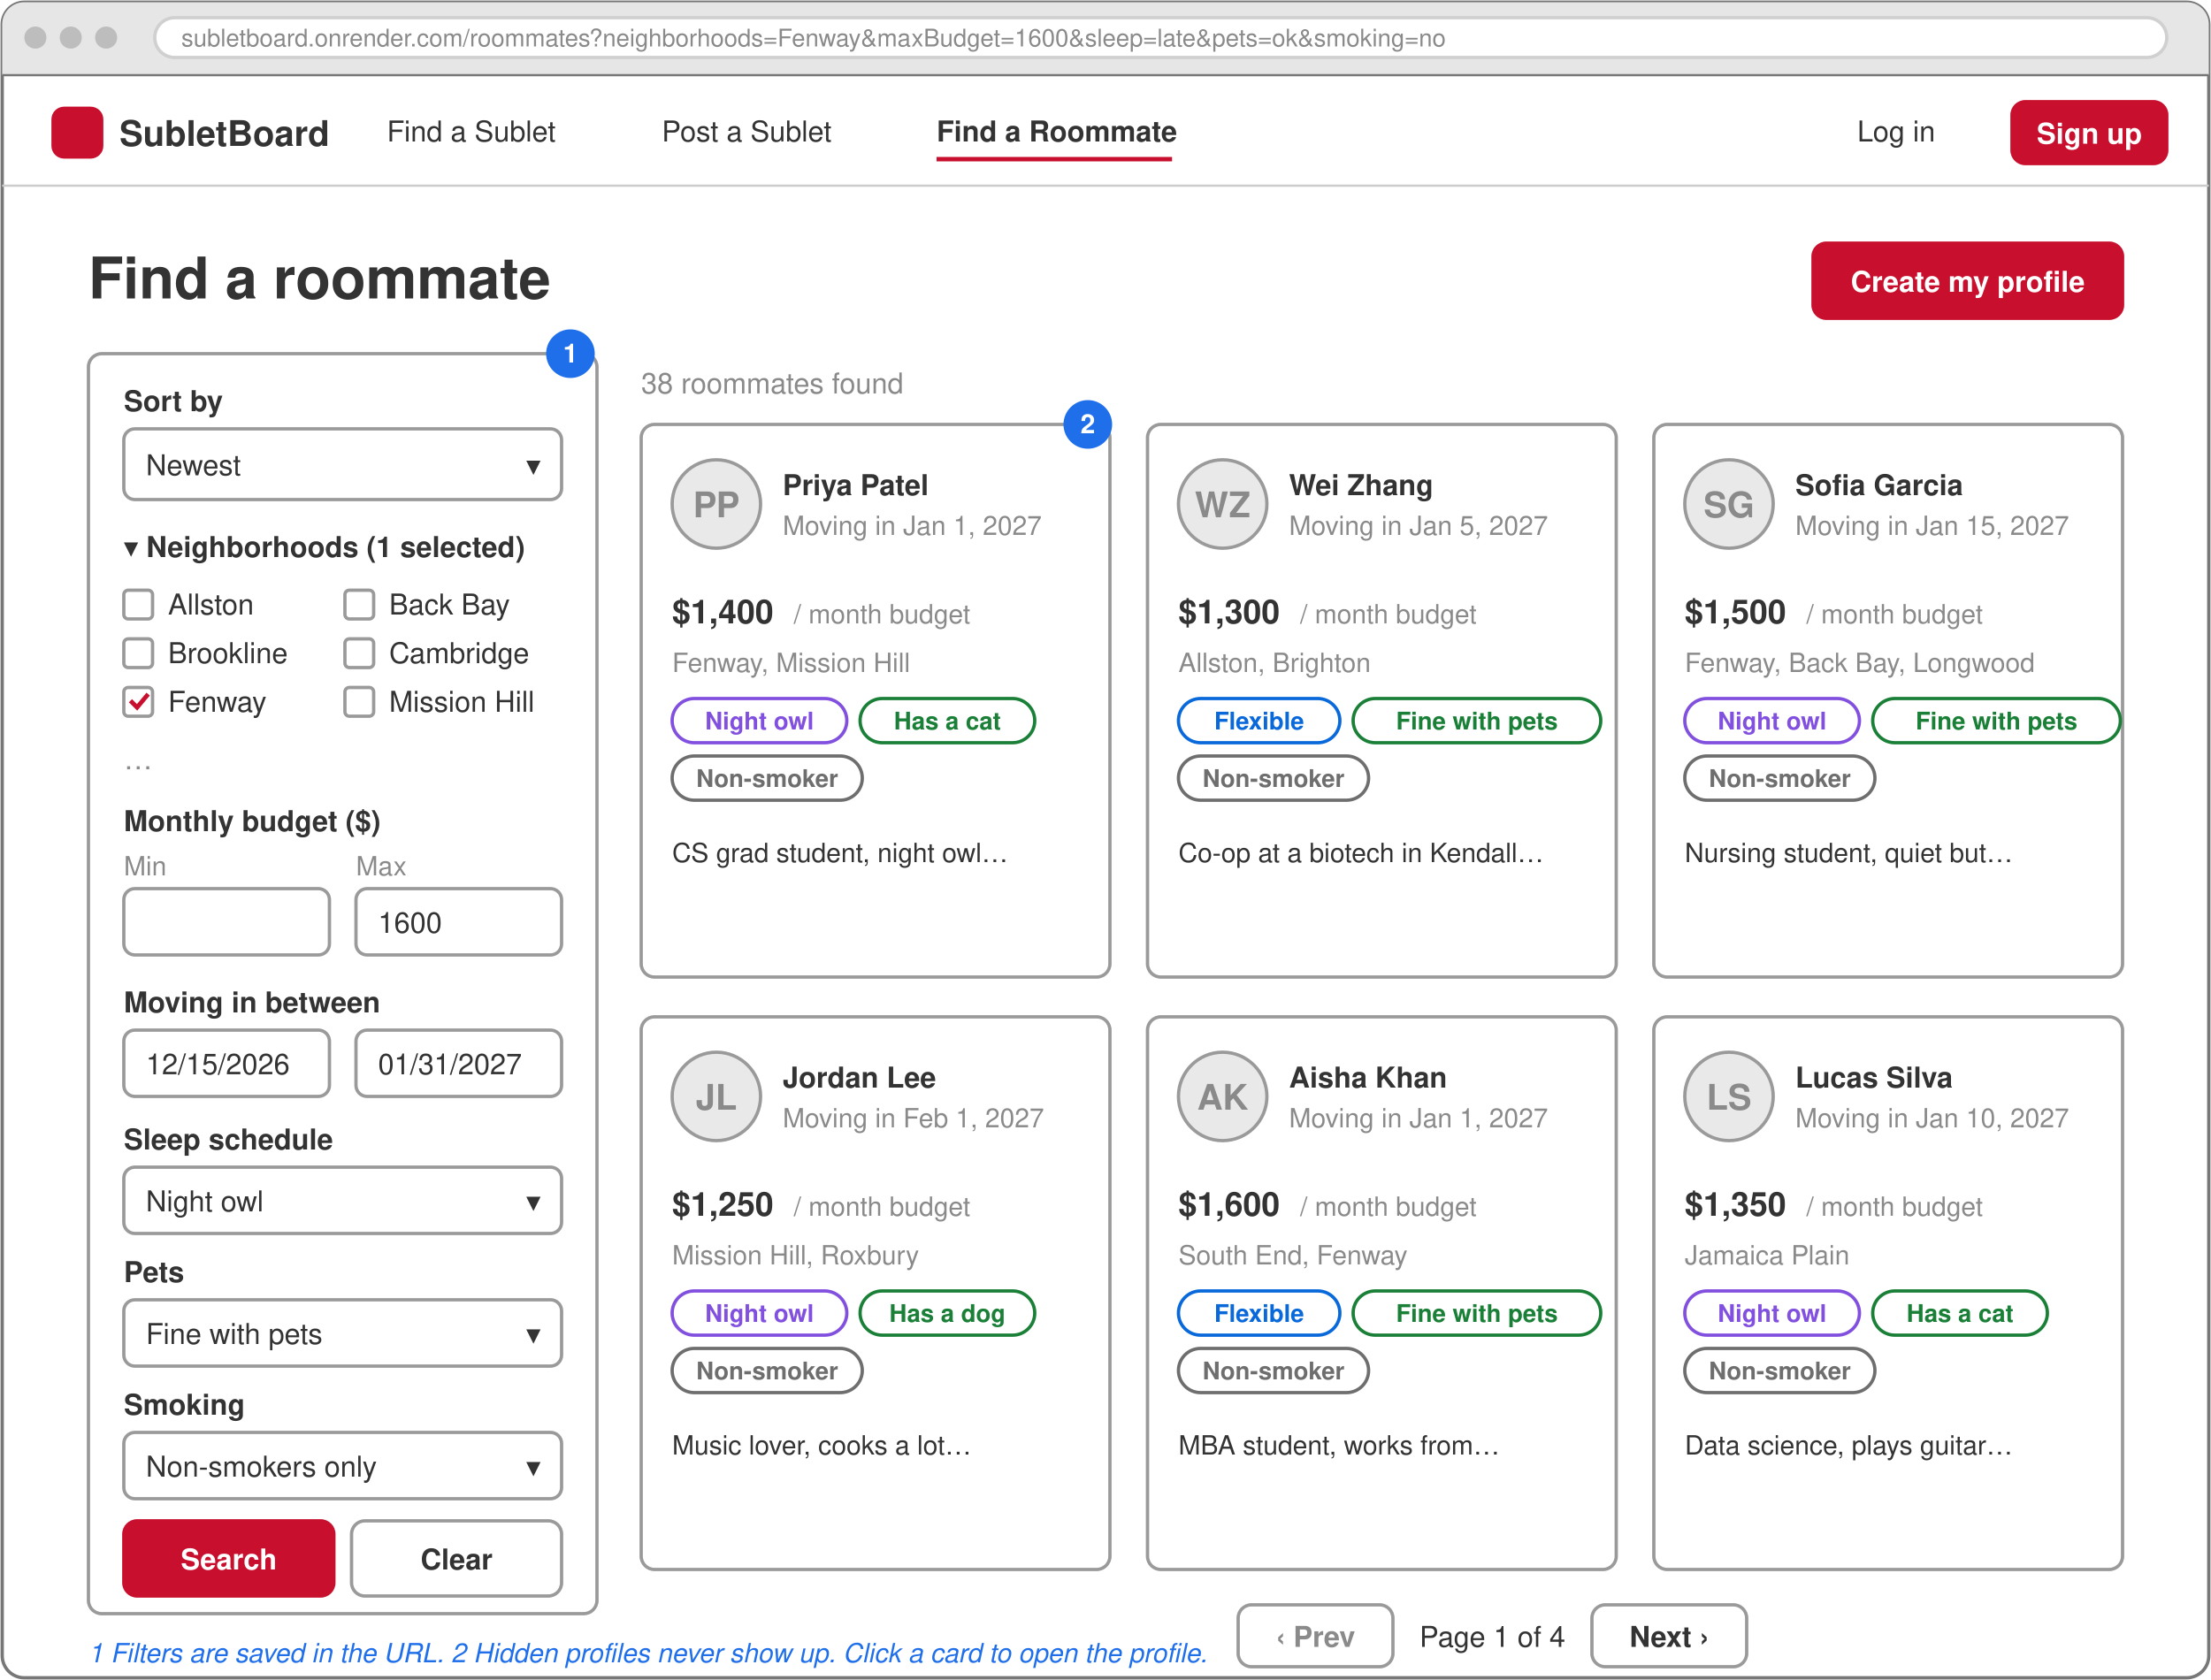
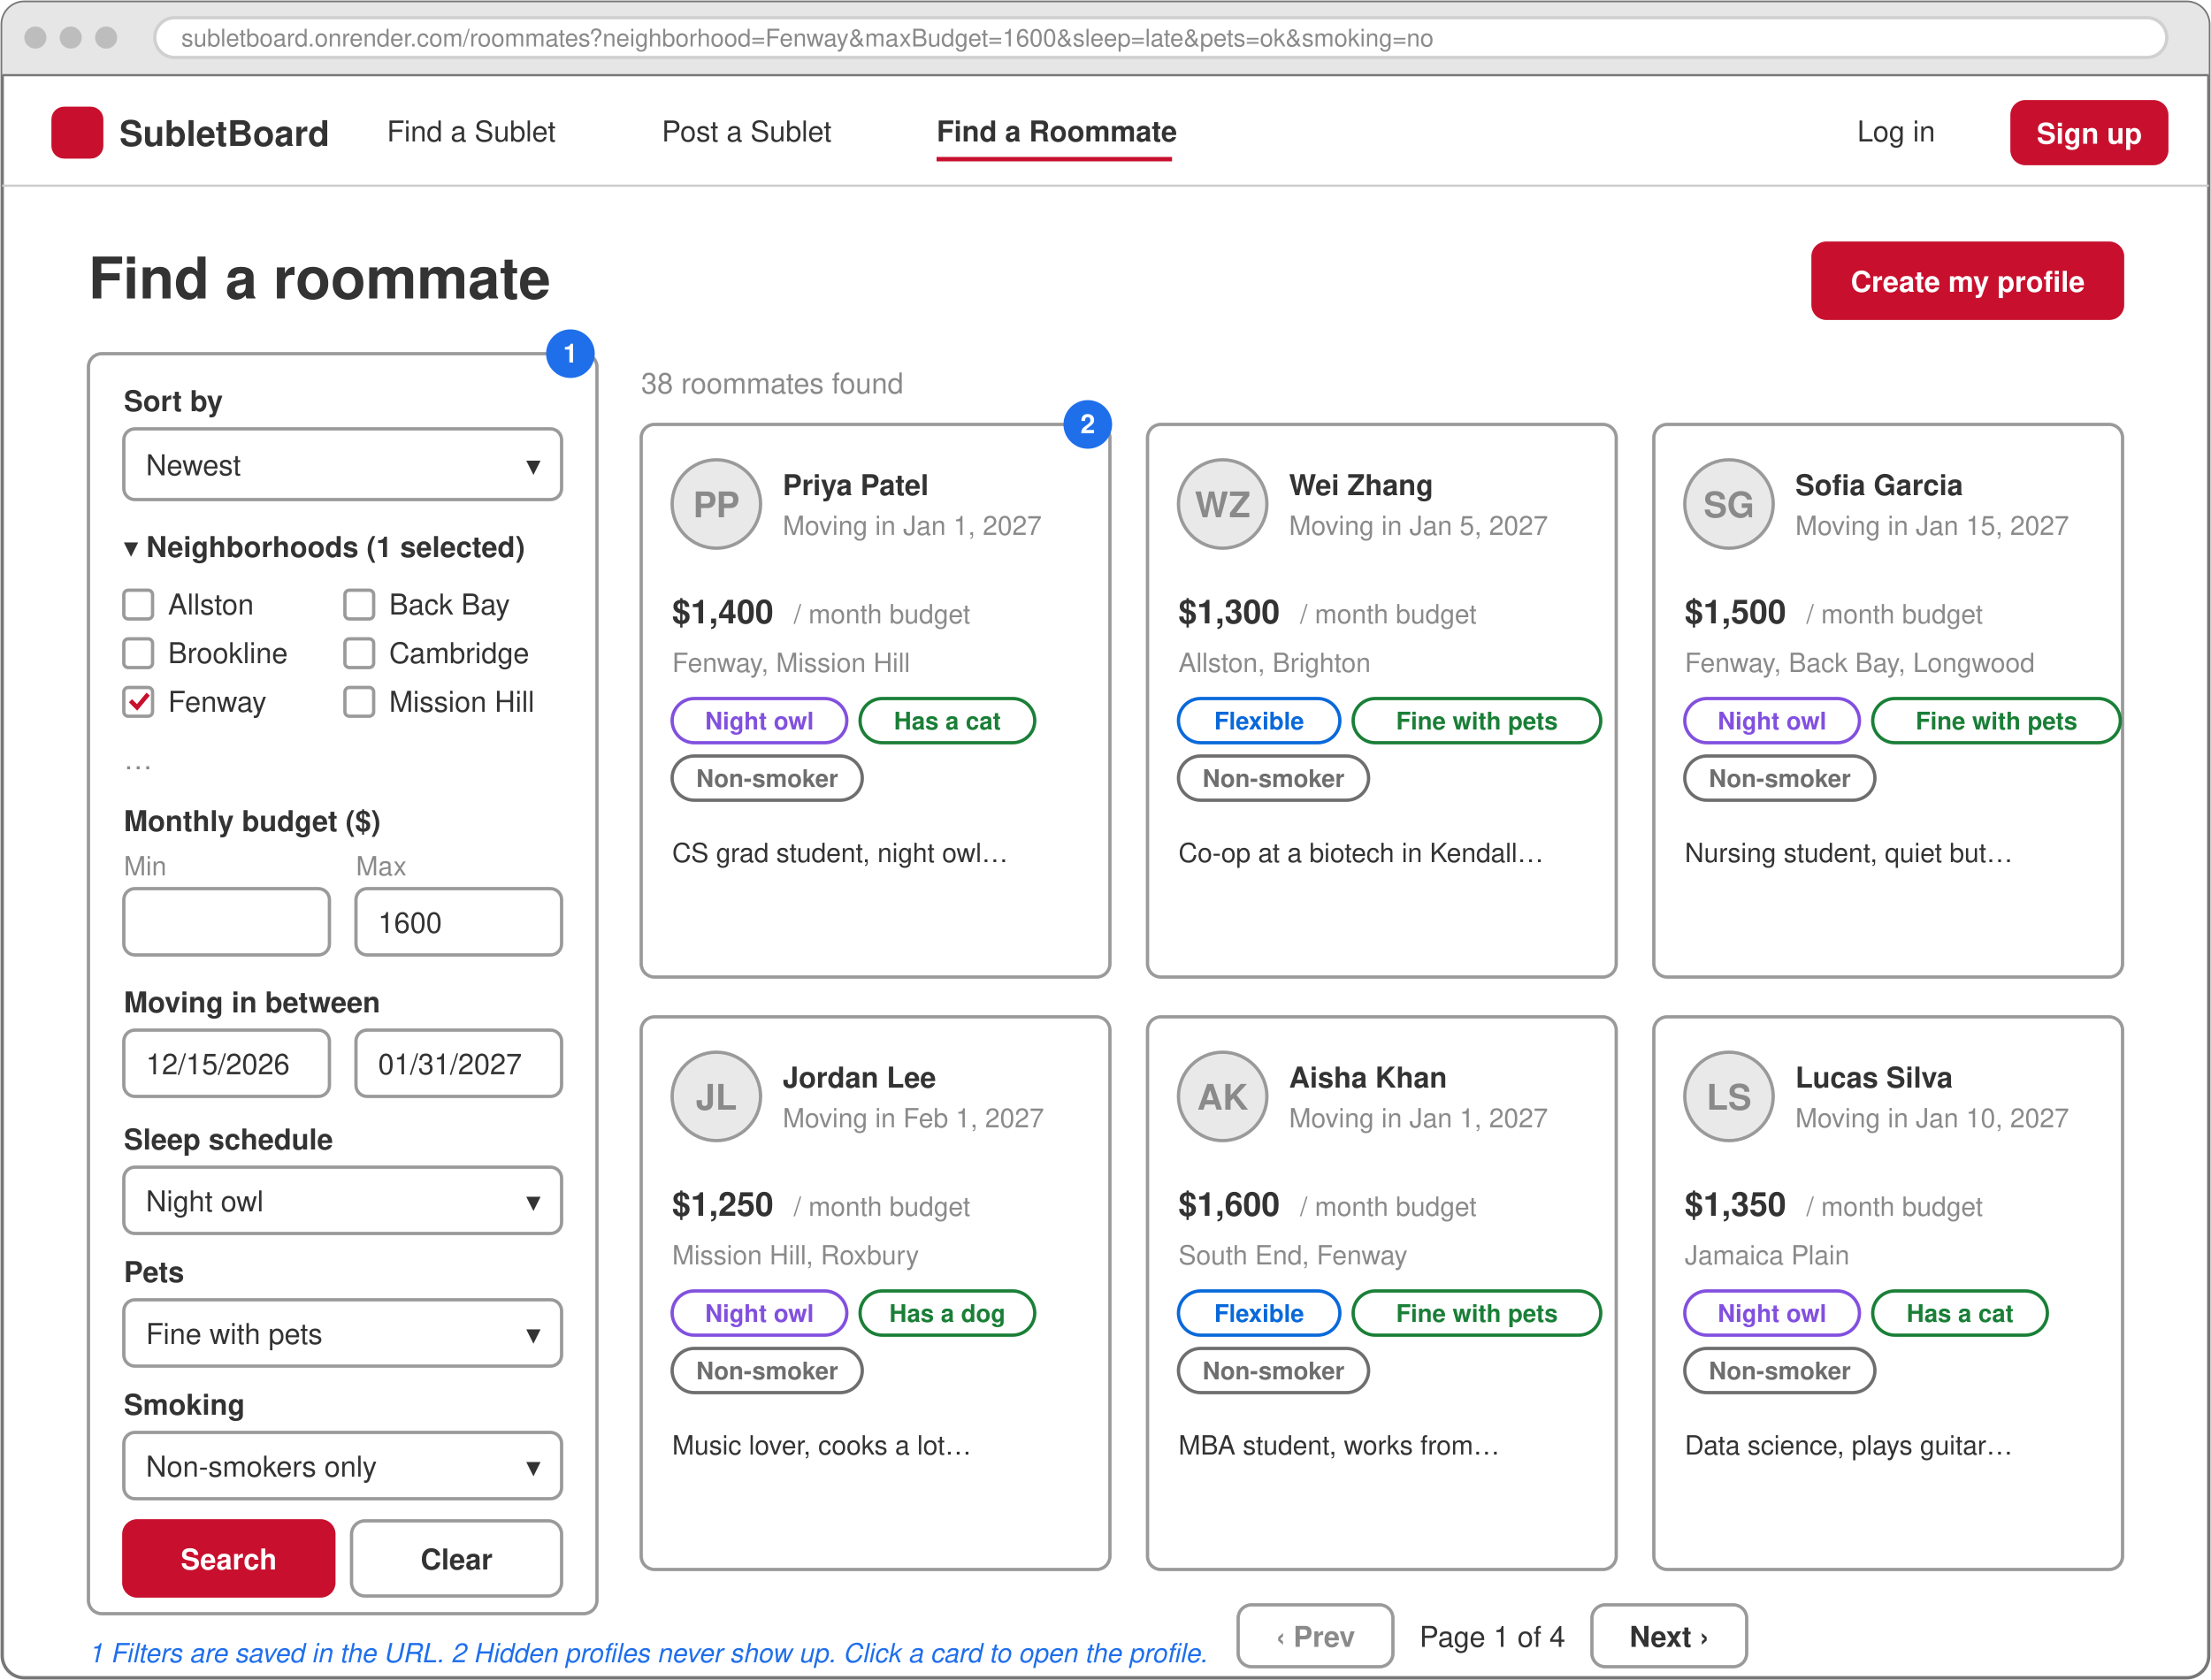
<svg xmlns="http://www.w3.org/2000/svg" viewBox="0 0 1000 760" width="1000" height="760">
  <rect width="1000" height="760" fill="#ffffff" />
  <rect x="1" y="1" width="998" height="758" rx="10" fill="#ffffff" stroke="#777777" stroke-width="1.5" />
  <path d="M1 34 V11 a10 10 0 0 1 10 -10 H989 a10 10 0 0 1 10 10 V34 Z" fill="#e6e6e6" />
  <circle cx="16" cy="17" r="5" fill="#bdbdbd" />
  <circle cx="32" cy="17" r="5" fill="#bdbdbd" />
  <circle cx="48" cy="17" r="5" fill="#bdbdbd" />
  <rect x="70" y="8" width="910" height="18" rx="9" fill="#ffffff" stroke="#d0d0d0" stroke-width="1.5" />
-   <text x="82" y="21" font-family="Helvetica, Arial, sans-serif" font-size="11" font-weight="400" fill="#8a8a8a" text-anchor="start">subletboard.onrender.com/roommates?neighborhoods=Fenway&amp;maxBudget=1600&amp;sleep=late&amp;pets=ok&amp;smoking=no</text>
+   <text x="82" y="21" font-family="Helvetica, Arial, sans-serif" font-size="11" font-weight="400" fill="#8a8a8a" text-anchor="start">subletboard.onrender.com/roommates?neighborhood=Fenway&amp;maxBudget=1600&amp;sleep=late&amp;pets=ok&amp;smoking=no</text>
  <line x1="1" y1="34" x2="999" y2="34" stroke="#777777" />
  <line x1="1" y1="84" x2="999" y2="84" stroke="#cccccc" />
  <rect x="24" y="49" width="22" height="22" rx="5" fill="#c8102e" stroke="#c8102e" stroke-width="1.5" />
  <text x="54" y="66" font-family="Helvetica, Arial, sans-serif" font-size="16" font-weight="700" fill="#333333" text-anchor="start">SubletBoard</text>
  <text x="175" y="64" font-family="Helvetica, Arial, sans-serif" font-size="13" font-weight="400" fill="#333333" text-anchor="start">Find a Sublet</text>
  <text x="299.3" y="64" font-family="Helvetica, Arial, sans-serif" font-size="13" font-weight="400" fill="#333333" text-anchor="start">Post a Sublet</text>
  <text x="423.6" y="64" font-family="Helvetica, Arial, sans-serif" font-size="13" font-weight="700" fill="#333333" text-anchor="start">Find a Roommate</text>
  <line x1="423.6" y1="72" x2="530.1" y2="72" stroke="#c8102e" stroke-width="2" />
  <text x="840" y="64" font-family="Helvetica, Arial, sans-serif" font-size="13" font-weight="400" fill="#333333" text-anchor="start">Log in</text>
  <rect x="910" y="46" width="70" height="28" rx="6" fill="#c8102e" stroke="#c8102e" stroke-width="1.5" />
  <text x="945" y="65" font-family="Helvetica, Arial, sans-serif" font-size="13" font-weight="700" fill="#ffffff" text-anchor="middle">Sign up</text>
  <text x="40" y="135" font-family="Helvetica, Arial, sans-serif" font-size="26" font-weight="700" fill="#333333" text-anchor="start">Find a roommate</text>
  <rect x="820" y="110" width="140" height="34" rx="6" fill="#c8102e" stroke="#c8102e" stroke-width="1.5" />
  <text x="890" y="132" font-family="Helvetica, Arial, sans-serif" font-size="13" font-weight="700" fill="#ffffff" text-anchor="middle">Create my profile</text>
  <rect x="40" y="160" width="230" height="570" rx="6" fill="#ffffff" stroke="#9a9a9a" stroke-width="1.5" />
  <text x="56" y="186" font-family="Helvetica, Arial, sans-serif" font-size="13" font-weight="700" fill="#333333" text-anchor="start">Sort by</text>
  <rect x="56" y="194" width="198" height="32" rx="5" fill="#ffffff" stroke="#9a9a9a" stroke-width="1.5" />
  <text x="66" y="215" font-family="Helvetica, Arial, sans-serif" font-size="13" font-weight="400" fill="#333333" text-anchor="start">Newest</text>
  <text x="238" y="215" font-family="Helvetica, Arial, sans-serif" font-size="13" font-weight="400" fill="#333333" text-anchor="start">▾</text>
  <text x="56" y="252" font-family="Helvetica, Arial, sans-serif" font-size="13" font-weight="700" fill="#333333" text-anchor="start">▾ Neighborhoods (1 selected)</text>
  <rect x="56" y="267" width="13" height="13" rx="2" fill="#ffffff" stroke="#9a9a9a" stroke-width="1.5" />
  <text x="76" y="278" font-family="Helvetica, Arial, sans-serif" font-size="13" font-weight="400" fill="#333333" text-anchor="start">Allston</text>
  <rect x="156" y="267" width="13" height="13" rx="2" fill="#ffffff" stroke="#9a9a9a" stroke-width="1.5" />
  <text x="176" y="278" font-family="Helvetica, Arial, sans-serif" font-size="13" font-weight="400" fill="#333333" text-anchor="start">Back Bay</text>
  <rect x="56" y="289" width="13" height="13" rx="2" fill="#ffffff" stroke="#9a9a9a" stroke-width="1.5" />
  <text x="76" y="300" font-family="Helvetica, Arial, sans-serif" font-size="13" font-weight="400" fill="#333333" text-anchor="start">Brookline</text>
  <rect x="156" y="289" width="13" height="13" rx="2" fill="#ffffff" stroke="#9a9a9a" stroke-width="1.5" />
  <text x="176" y="300" font-family="Helvetica, Arial, sans-serif" font-size="13" font-weight="400" fill="#333333" text-anchor="start">Cambridge</text>
  <rect x="56" y="311" width="13" height="13" rx="2" fill="#ffffff" stroke="#9a9a9a" stroke-width="1.5" />
  <path d="M59 317 l3 3 l5 -6" stroke="#c8102e" stroke-width="2" fill="none" />
  <text x="76" y="322" font-family="Helvetica, Arial, sans-serif" font-size="13" font-weight="400" fill="#333333" text-anchor="start">Fenway</text>
  <rect x="156" y="311" width="13" height="13" rx="2" fill="#ffffff" stroke="#9a9a9a" stroke-width="1.5" />
  <text x="176" y="322" font-family="Helvetica, Arial, sans-serif" font-size="13" font-weight="400" fill="#333333" text-anchor="start">Mission Hill</text>
  <text x="56" y="348" font-family="Helvetica, Arial, sans-serif" font-size="13" font-weight="400" fill="#8a8a8a" text-anchor="start">…</text>
  <text x="56" y="376" font-family="Helvetica, Arial, sans-serif" font-size="13" font-weight="700" fill="#333333" text-anchor="start">Monthly budget ($)</text>
  <text x="56" y="396" font-family="Helvetica, Arial, sans-serif" font-size="12" font-weight="400" fill="#8a8a8a" text-anchor="start">Min</text>
  <rect x="56" y="402" width="93" height="30" rx="5" fill="#ffffff" stroke="#9a9a9a" stroke-width="1.5" />
  <text x="66" y="422" font-family="Helvetica, Arial, sans-serif" font-size="13" font-weight="400" fill="#333333" text-anchor="start" />
  <text x="161" y="396" font-family="Helvetica, Arial, sans-serif" font-size="12" font-weight="400" fill="#8a8a8a" text-anchor="start">Max</text>
  <rect x="161" y="402" width="93" height="30" rx="5" fill="#ffffff" stroke="#9a9a9a" stroke-width="1.5" />
  <text x="171" y="422" font-family="Helvetica, Arial, sans-serif" font-size="13" font-weight="400" fill="#333333" text-anchor="start">1600</text>
  <text x="56" y="458" font-family="Helvetica, Arial, sans-serif" font-size="13" font-weight="700" fill="#333333" text-anchor="start">Moving in between</text>
  <rect x="56" y="466" width="93" height="30" rx="5" fill="#ffffff" stroke="#9a9a9a" stroke-width="1.5" />
  <text x="66" y="486" font-family="Helvetica, Arial, sans-serif" font-size="13" font-weight="400" fill="#333333" text-anchor="start">12/15/2026</text>
  <rect x="161" y="466" width="93" height="30" rx="5" fill="#ffffff" stroke="#9a9a9a" stroke-width="1.5" />
  <text x="171" y="486" font-family="Helvetica, Arial, sans-serif" font-size="13" font-weight="400" fill="#333333" text-anchor="start">01/31/2027</text>
  <text x="56" y="520" font-family="Helvetica, Arial, sans-serif" font-size="13" font-weight="700" fill="#333333" text-anchor="start">Sleep schedule</text>
  <rect x="56" y="528" width="198" height="30" rx="5" fill="#ffffff" stroke="#9a9a9a" stroke-width="1.5" />
  <text x="66" y="548" font-family="Helvetica, Arial, sans-serif" font-size="13" font-weight="400" fill="#333333" text-anchor="start">Night owl</text>
  <text x="238" y="548" font-family="Helvetica, Arial, sans-serif" font-size="13" font-weight="400" fill="#333333" text-anchor="start">▾</text>
  <text x="56" y="580" font-family="Helvetica, Arial, sans-serif" font-size="13" font-weight="700" fill="#333333" text-anchor="start">Pets</text>
  <rect x="56" y="588" width="198" height="30" rx="5" fill="#ffffff" stroke="#9a9a9a" stroke-width="1.5" />
  <text x="66" y="608" font-family="Helvetica, Arial, sans-serif" font-size="13" font-weight="400" fill="#333333" text-anchor="start">Fine with pets</text>
  <text x="238" y="608" font-family="Helvetica, Arial, sans-serif" font-size="13" font-weight="400" fill="#333333" text-anchor="start">▾</text>
  <text x="56" y="640" font-family="Helvetica, Arial, sans-serif" font-size="13" font-weight="700" fill="#333333" text-anchor="start">Smoking</text>
  <rect x="56" y="648" width="198" height="30" rx="5" fill="#ffffff" stroke="#9a9a9a" stroke-width="1.5" />
  <text x="66" y="668" font-family="Helvetica, Arial, sans-serif" font-size="13" font-weight="400" fill="#333333" text-anchor="start">Non-smokers only</text>
  <text x="238" y="668" font-family="Helvetica, Arial, sans-serif" font-size="13" font-weight="400" fill="#333333" text-anchor="start">▾</text>
  <rect x="56" y="688" width="95" height="34" rx="6" fill="#c8102e" stroke="#c8102e" stroke-width="1.5" />
  <text x="103.5" y="710" font-family="Helvetica, Arial, sans-serif" font-size="13" font-weight="700" fill="#ffffff" text-anchor="middle">Search</text>
  <rect x="159" y="688" width="95" height="34" rx="6" fill="#ffffff" stroke="#9a9a9a" stroke-width="1.5" />
  <text x="206.5" y="710" font-family="Helvetica, Arial, sans-serif" font-size="13" font-weight="700" fill="#333333" text-anchor="middle">Clear</text>
  <circle cx="258" cy="160" r="11" fill="#1f6feb" />
  <text x="258" y="164" font-family="Helvetica, Arial, sans-serif" font-size="12" font-weight="700" fill="#ffffff" text-anchor="middle">1</text>
  <text x="290" y="178" font-family="Helvetica, Arial, sans-serif" font-size="13" font-weight="400" fill="#8a8a8a" text-anchor="start">38 roommates found</text>
  <rect x="290" y="192" width="212" height="250" rx="6" fill="#ffffff" stroke="#9a9a9a" stroke-width="1.5" />
  <circle cx="324" cy="228" r="20" fill="#e9e9e9" stroke="#9a9a9a" stroke-width="1.5" />
  <text x="324" y="234" font-family="Helvetica, Arial, sans-serif" font-size="16" font-weight="700" fill="#8a8a8a" text-anchor="middle">PP</text>
  <text x="354" y="224" font-family="Helvetica, Arial, sans-serif" font-size="13" font-weight="700" fill="#333333" text-anchor="start">Priya Patel</text>
  <text x="354" y="242" font-family="Helvetica, Arial, sans-serif" font-size="12" font-weight="400" fill="#8a8a8a" text-anchor="start">Moving in Jan 1, 2027</text>
  <text x="304" y="282" font-family="Helvetica, Arial, sans-serif" font-size="15" font-weight="700" fill="#333333" text-anchor="start">$1,400</text>
  <text x="359" y="282" font-family="Helvetica, Arial, sans-serif" font-size="12" font-weight="400" fill="#8a8a8a" text-anchor="start">/ month budget</text>
  <text x="304" y="304" font-family="Helvetica, Arial, sans-serif" font-size="12" font-weight="400" fill="#8a8a8a" text-anchor="start">Fenway, Mission Hill</text>
  <rect x="304" y="316" width="79" height="20" rx="10" fill="#ffffff" stroke="#8250df" stroke-width="1.5" />
  <text x="343.5" y="330" font-family="Helvetica, Arial, sans-serif" font-size="11" font-weight="700" fill="#8250df" text-anchor="middle">Night owl</text>
  <rect x="389" y="316" width="79" height="20" rx="10" fill="#ffffff" stroke="#1a7f37" stroke-width="1.5" />
  <text x="428.5" y="330" font-family="Helvetica, Arial, sans-serif" font-size="11" font-weight="700" fill="#1a7f37" text-anchor="middle">Has a cat</text>
  <rect x="304" y="342" width="86" height="20" rx="10" fill="#ffffff" stroke="#6e6e6e" stroke-width="1.5" />
  <text x="347" y="356" font-family="Helvetica, Arial, sans-serif" font-size="11" font-weight="700" fill="#6e6e6e" text-anchor="middle">Non-smoker</text>
  <text x="304" y="390" font-family="Helvetica, Arial, sans-serif" font-size="12" font-weight="400" fill="#333333" text-anchor="start">CS grad student, night owl…</text>
  <rect x="519" y="192" width="212" height="250" rx="6" fill="#ffffff" stroke="#9a9a9a" stroke-width="1.5" />
  <circle cx="553" cy="228" r="20" fill="#e9e9e9" stroke="#9a9a9a" stroke-width="1.5" />
  <text x="553" y="234" font-family="Helvetica, Arial, sans-serif" font-size="16" font-weight="700" fill="#8a8a8a" text-anchor="middle">WZ</text>
  <text x="583" y="224" font-family="Helvetica, Arial, sans-serif" font-size="13" font-weight="700" fill="#333333" text-anchor="start">Wei Zhang</text>
  <text x="583" y="242" font-family="Helvetica, Arial, sans-serif" font-size="12" font-weight="400" fill="#8a8a8a" text-anchor="start">Moving in Jan 5, 2027</text>
  <text x="533" y="282" font-family="Helvetica, Arial, sans-serif" font-size="15" font-weight="700" fill="#333333" text-anchor="start">$1,300</text>
  <text x="588" y="282" font-family="Helvetica, Arial, sans-serif" font-size="12" font-weight="400" fill="#8a8a8a" text-anchor="start">/ month budget</text>
  <text x="533" y="304" font-family="Helvetica, Arial, sans-serif" font-size="12" font-weight="400" fill="#8a8a8a" text-anchor="start">Allston, Brighton</text>
  <rect x="533" y="316" width="73" height="20" rx="10" fill="#ffffff" stroke="#0969da" stroke-width="1.5" />
  <text x="569.5" y="330" font-family="Helvetica, Arial, sans-serif" font-size="11" font-weight="700" fill="#0969da" text-anchor="middle">Flexible</text>
  <rect x="612" y="316" width="112" height="20" rx="10" fill="#ffffff" stroke="#1a7f37" stroke-width="1.5" />
  <text x="668" y="330" font-family="Helvetica, Arial, sans-serif" font-size="11" font-weight="700" fill="#1a7f37" text-anchor="middle">Fine with pets</text>
  <rect x="533" y="342" width="86" height="20" rx="10" fill="#ffffff" stroke="#6e6e6e" stroke-width="1.5" />
  <text x="576" y="356" font-family="Helvetica, Arial, sans-serif" font-size="11" font-weight="700" fill="#6e6e6e" text-anchor="middle">Non-smoker</text>
  <text x="533" y="390" font-family="Helvetica, Arial, sans-serif" font-size="12" font-weight="400" fill="#333333" text-anchor="start">Co-op at a biotech in Kendall…</text>
  <rect x="748" y="192" width="212" height="250" rx="6" fill="#ffffff" stroke="#9a9a9a" stroke-width="1.5" />
  <circle cx="782" cy="228" r="20" fill="#e9e9e9" stroke="#9a9a9a" stroke-width="1.5" />
  <text x="782" y="234" font-family="Helvetica, Arial, sans-serif" font-size="16" font-weight="700" fill="#8a8a8a" text-anchor="middle">SG</text>
  <text x="812" y="224" font-family="Helvetica, Arial, sans-serif" font-size="13" font-weight="700" fill="#333333" text-anchor="start">Sofia Garcia</text>
  <text x="812" y="242" font-family="Helvetica, Arial, sans-serif" font-size="12" font-weight="400" fill="#8a8a8a" text-anchor="start">Moving in Jan 15, 2027</text>
  <text x="762" y="282" font-family="Helvetica, Arial, sans-serif" font-size="15" font-weight="700" fill="#333333" text-anchor="start">$1,500</text>
  <text x="817" y="282" font-family="Helvetica, Arial, sans-serif" font-size="12" font-weight="400" fill="#8a8a8a" text-anchor="start">/ month budget</text>
  <text x="762" y="304" font-family="Helvetica, Arial, sans-serif" font-size="12" font-weight="400" fill="#8a8a8a" text-anchor="start">Fenway, Back Bay, Longwood</text>
  <rect x="762" y="316" width="79" height="20" rx="10" fill="#ffffff" stroke="#8250df" stroke-width="1.5" />
  <text x="801.5" y="330" font-family="Helvetica, Arial, sans-serif" font-size="11" font-weight="700" fill="#8250df" text-anchor="middle">Night owl</text>
  <rect x="847" y="316" width="112" height="20" rx="10" fill="#ffffff" stroke="#1a7f37" stroke-width="1.5" />
  <text x="903" y="330" font-family="Helvetica, Arial, sans-serif" font-size="11" font-weight="700" fill="#1a7f37" text-anchor="middle">Fine with pets</text>
  <rect x="762" y="342" width="86" height="20" rx="10" fill="#ffffff" stroke="#6e6e6e" stroke-width="1.5" />
  <text x="805" y="356" font-family="Helvetica, Arial, sans-serif" font-size="11" font-weight="700" fill="#6e6e6e" text-anchor="middle">Non-smoker</text>
  <text x="762" y="390" font-family="Helvetica, Arial, sans-serif" font-size="12" font-weight="400" fill="#333333" text-anchor="start">Nursing student, quiet but…</text>
  <rect x="290" y="460" width="212" height="250" rx="6" fill="#ffffff" stroke="#9a9a9a" stroke-width="1.5" />
  <circle cx="324" cy="496" r="20" fill="#e9e9e9" stroke="#9a9a9a" stroke-width="1.5" />
  <text x="324" y="502" font-family="Helvetica, Arial, sans-serif" font-size="16" font-weight="700" fill="#8a8a8a" text-anchor="middle">JL</text>
  <text x="354" y="492" font-family="Helvetica, Arial, sans-serif" font-size="13" font-weight="700" fill="#333333" text-anchor="start">Jordan Lee</text>
  <text x="354" y="510" font-family="Helvetica, Arial, sans-serif" font-size="12" font-weight="400" fill="#8a8a8a" text-anchor="start">Moving in Feb 1, 2027</text>
  <text x="304" y="550" font-family="Helvetica, Arial, sans-serif" font-size="15" font-weight="700" fill="#333333" text-anchor="start">$1,250</text>
  <text x="359" y="550" font-family="Helvetica, Arial, sans-serif" font-size="12" font-weight="400" fill="#8a8a8a" text-anchor="start">/ month budget</text>
  <text x="304" y="572" font-family="Helvetica, Arial, sans-serif" font-size="12" font-weight="400" fill="#8a8a8a" text-anchor="start">Mission Hill, Roxbury</text>
  <rect x="304" y="584" width="79" height="20" rx="10" fill="#ffffff" stroke="#8250df" stroke-width="1.5" />
  <text x="343.5" y="598" font-family="Helvetica, Arial, sans-serif" font-size="11" font-weight="700" fill="#8250df" text-anchor="middle">Night owl</text>
  <rect x="389" y="584" width="79" height="20" rx="10" fill="#ffffff" stroke="#1a7f37" stroke-width="1.5" />
  <text x="428.5" y="598" font-family="Helvetica, Arial, sans-serif" font-size="11" font-weight="700" fill="#1a7f37" text-anchor="middle">Has a dog</text>
  <rect x="304" y="610" width="86" height="20" rx="10" fill="#ffffff" stroke="#6e6e6e" stroke-width="1.5" />
  <text x="347" y="624" font-family="Helvetica, Arial, sans-serif" font-size="11" font-weight="700" fill="#6e6e6e" text-anchor="middle">Non-smoker</text>
  <text x="304" y="658" font-family="Helvetica, Arial, sans-serif" font-size="12" font-weight="400" fill="#333333" text-anchor="start">Music lover, cooks a lot…</text>
  <rect x="519" y="460" width="212" height="250" rx="6" fill="#ffffff" stroke="#9a9a9a" stroke-width="1.5" />
  <circle cx="553" cy="496" r="20" fill="#e9e9e9" stroke="#9a9a9a" stroke-width="1.5" />
  <text x="553" y="502" font-family="Helvetica, Arial, sans-serif" font-size="16" font-weight="700" fill="#8a8a8a" text-anchor="middle">AK</text>
  <text x="583" y="492" font-family="Helvetica, Arial, sans-serif" font-size="13" font-weight="700" fill="#333333" text-anchor="start">Aisha Khan</text>
  <text x="583" y="510" font-family="Helvetica, Arial, sans-serif" font-size="12" font-weight="400" fill="#8a8a8a" text-anchor="start">Moving in Jan 1, 2027</text>
  <text x="533" y="550" font-family="Helvetica, Arial, sans-serif" font-size="15" font-weight="700" fill="#333333" text-anchor="start">$1,600</text>
  <text x="588" y="550" font-family="Helvetica, Arial, sans-serif" font-size="12" font-weight="400" fill="#8a8a8a" text-anchor="start">/ month budget</text>
  <text x="533" y="572" font-family="Helvetica, Arial, sans-serif" font-size="12" font-weight="400" fill="#8a8a8a" text-anchor="start">South End, Fenway</text>
  <rect x="533" y="584" width="73" height="20" rx="10" fill="#ffffff" stroke="#0969da" stroke-width="1.5" />
  <text x="569.5" y="598" font-family="Helvetica, Arial, sans-serif" font-size="11" font-weight="700" fill="#0969da" text-anchor="middle">Flexible</text>
  <rect x="612" y="584" width="112" height="20" rx="10" fill="#ffffff" stroke="#1a7f37" stroke-width="1.5" />
  <text x="668" y="598" font-family="Helvetica, Arial, sans-serif" font-size="11" font-weight="700" fill="#1a7f37" text-anchor="middle">Fine with pets</text>
  <rect x="533" y="610" width="86" height="20" rx="10" fill="#ffffff" stroke="#6e6e6e" stroke-width="1.5" />
  <text x="576" y="624" font-family="Helvetica, Arial, sans-serif" font-size="11" font-weight="700" fill="#6e6e6e" text-anchor="middle">Non-smoker</text>
  <text x="533" y="658" font-family="Helvetica, Arial, sans-serif" font-size="12" font-weight="400" fill="#333333" text-anchor="start">MBA student, works from…</text>
  <rect x="748" y="460" width="212" height="250" rx="6" fill="#ffffff" stroke="#9a9a9a" stroke-width="1.5" />
  <circle cx="782" cy="496" r="20" fill="#e9e9e9" stroke="#9a9a9a" stroke-width="1.5" />
  <text x="782" y="502" font-family="Helvetica, Arial, sans-serif" font-size="16" font-weight="700" fill="#8a8a8a" text-anchor="middle">LS</text>
  <text x="812" y="492" font-family="Helvetica, Arial, sans-serif" font-size="13" font-weight="700" fill="#333333" text-anchor="start">Lucas Silva</text>
  <text x="812" y="510" font-family="Helvetica, Arial, sans-serif" font-size="12" font-weight="400" fill="#8a8a8a" text-anchor="start">Moving in Jan 10, 2027</text>
  <text x="762" y="550" font-family="Helvetica, Arial, sans-serif" font-size="15" font-weight="700" fill="#333333" text-anchor="start">$1,350</text>
  <text x="817" y="550" font-family="Helvetica, Arial, sans-serif" font-size="12" font-weight="400" fill="#8a8a8a" text-anchor="start">/ month budget</text>
  <text x="762" y="572" font-family="Helvetica, Arial, sans-serif" font-size="12" font-weight="400" fill="#8a8a8a" text-anchor="start">Jamaica Plain</text>
  <rect x="762" y="584" width="79" height="20" rx="10" fill="#ffffff" stroke="#8250df" stroke-width="1.5" />
  <text x="801.5" y="598" font-family="Helvetica, Arial, sans-serif" font-size="11" font-weight="700" fill="#8250df" text-anchor="middle">Night owl</text>
  <rect x="847" y="584" width="79" height="20" rx="10" fill="#ffffff" stroke="#1a7f37" stroke-width="1.5" />
  <text x="886.5" y="598" font-family="Helvetica, Arial, sans-serif" font-size="11" font-weight="700" fill="#1a7f37" text-anchor="middle">Has a cat</text>
  <rect x="762" y="610" width="86" height="20" rx="10" fill="#ffffff" stroke="#6e6e6e" stroke-width="1.5" />
  <text x="805" y="624" font-family="Helvetica, Arial, sans-serif" font-size="11" font-weight="700" fill="#6e6e6e" text-anchor="middle">Non-smoker</text>
  <text x="762" y="658" font-family="Helvetica, Arial, sans-serif" font-size="12" font-weight="400" fill="#333333" text-anchor="start">Data science, plays guitar…</text>
  <circle cx="492" cy="192" r="11" fill="#1f6feb" />
  <text x="492" y="196" font-family="Helvetica, Arial, sans-serif" font-size="12" font-weight="700" fill="#ffffff" text-anchor="middle">2</text>
  <rect x="560" y="726" width="70" height="28" rx="6" fill="#ffffff" stroke="#9a9a9a" stroke-width="1.5" />
  <text x="595" y="745" font-family="Helvetica, Arial, sans-serif" font-size="13" font-weight="700" fill="#8a8a8a" text-anchor="middle">‹ Prev</text>
  <text x="675" y="745" font-family="Helvetica, Arial, sans-serif" font-size="13" font-weight="400" fill="#333333" text-anchor="middle">Page 1 of 4</text>
  <rect x="720" y="726" width="70" height="28" rx="6" fill="#ffffff" stroke="#9a9a9a" stroke-width="1.5" />
  <text x="755" y="745" font-family="Helvetica, Arial, sans-serif" font-size="13" font-weight="700" fill="#333333" text-anchor="middle">Next ›</text>
  <text x="40" y="752" font-family="Helvetica, Arial, sans-serif" font-size="12" font-weight="400" fill="#1f6feb" text-anchor="start" font-style="italic">1  Filters are saved in the URL.   2  Hidden profiles never show up. Click a card to open the profile.</text>
</svg>
